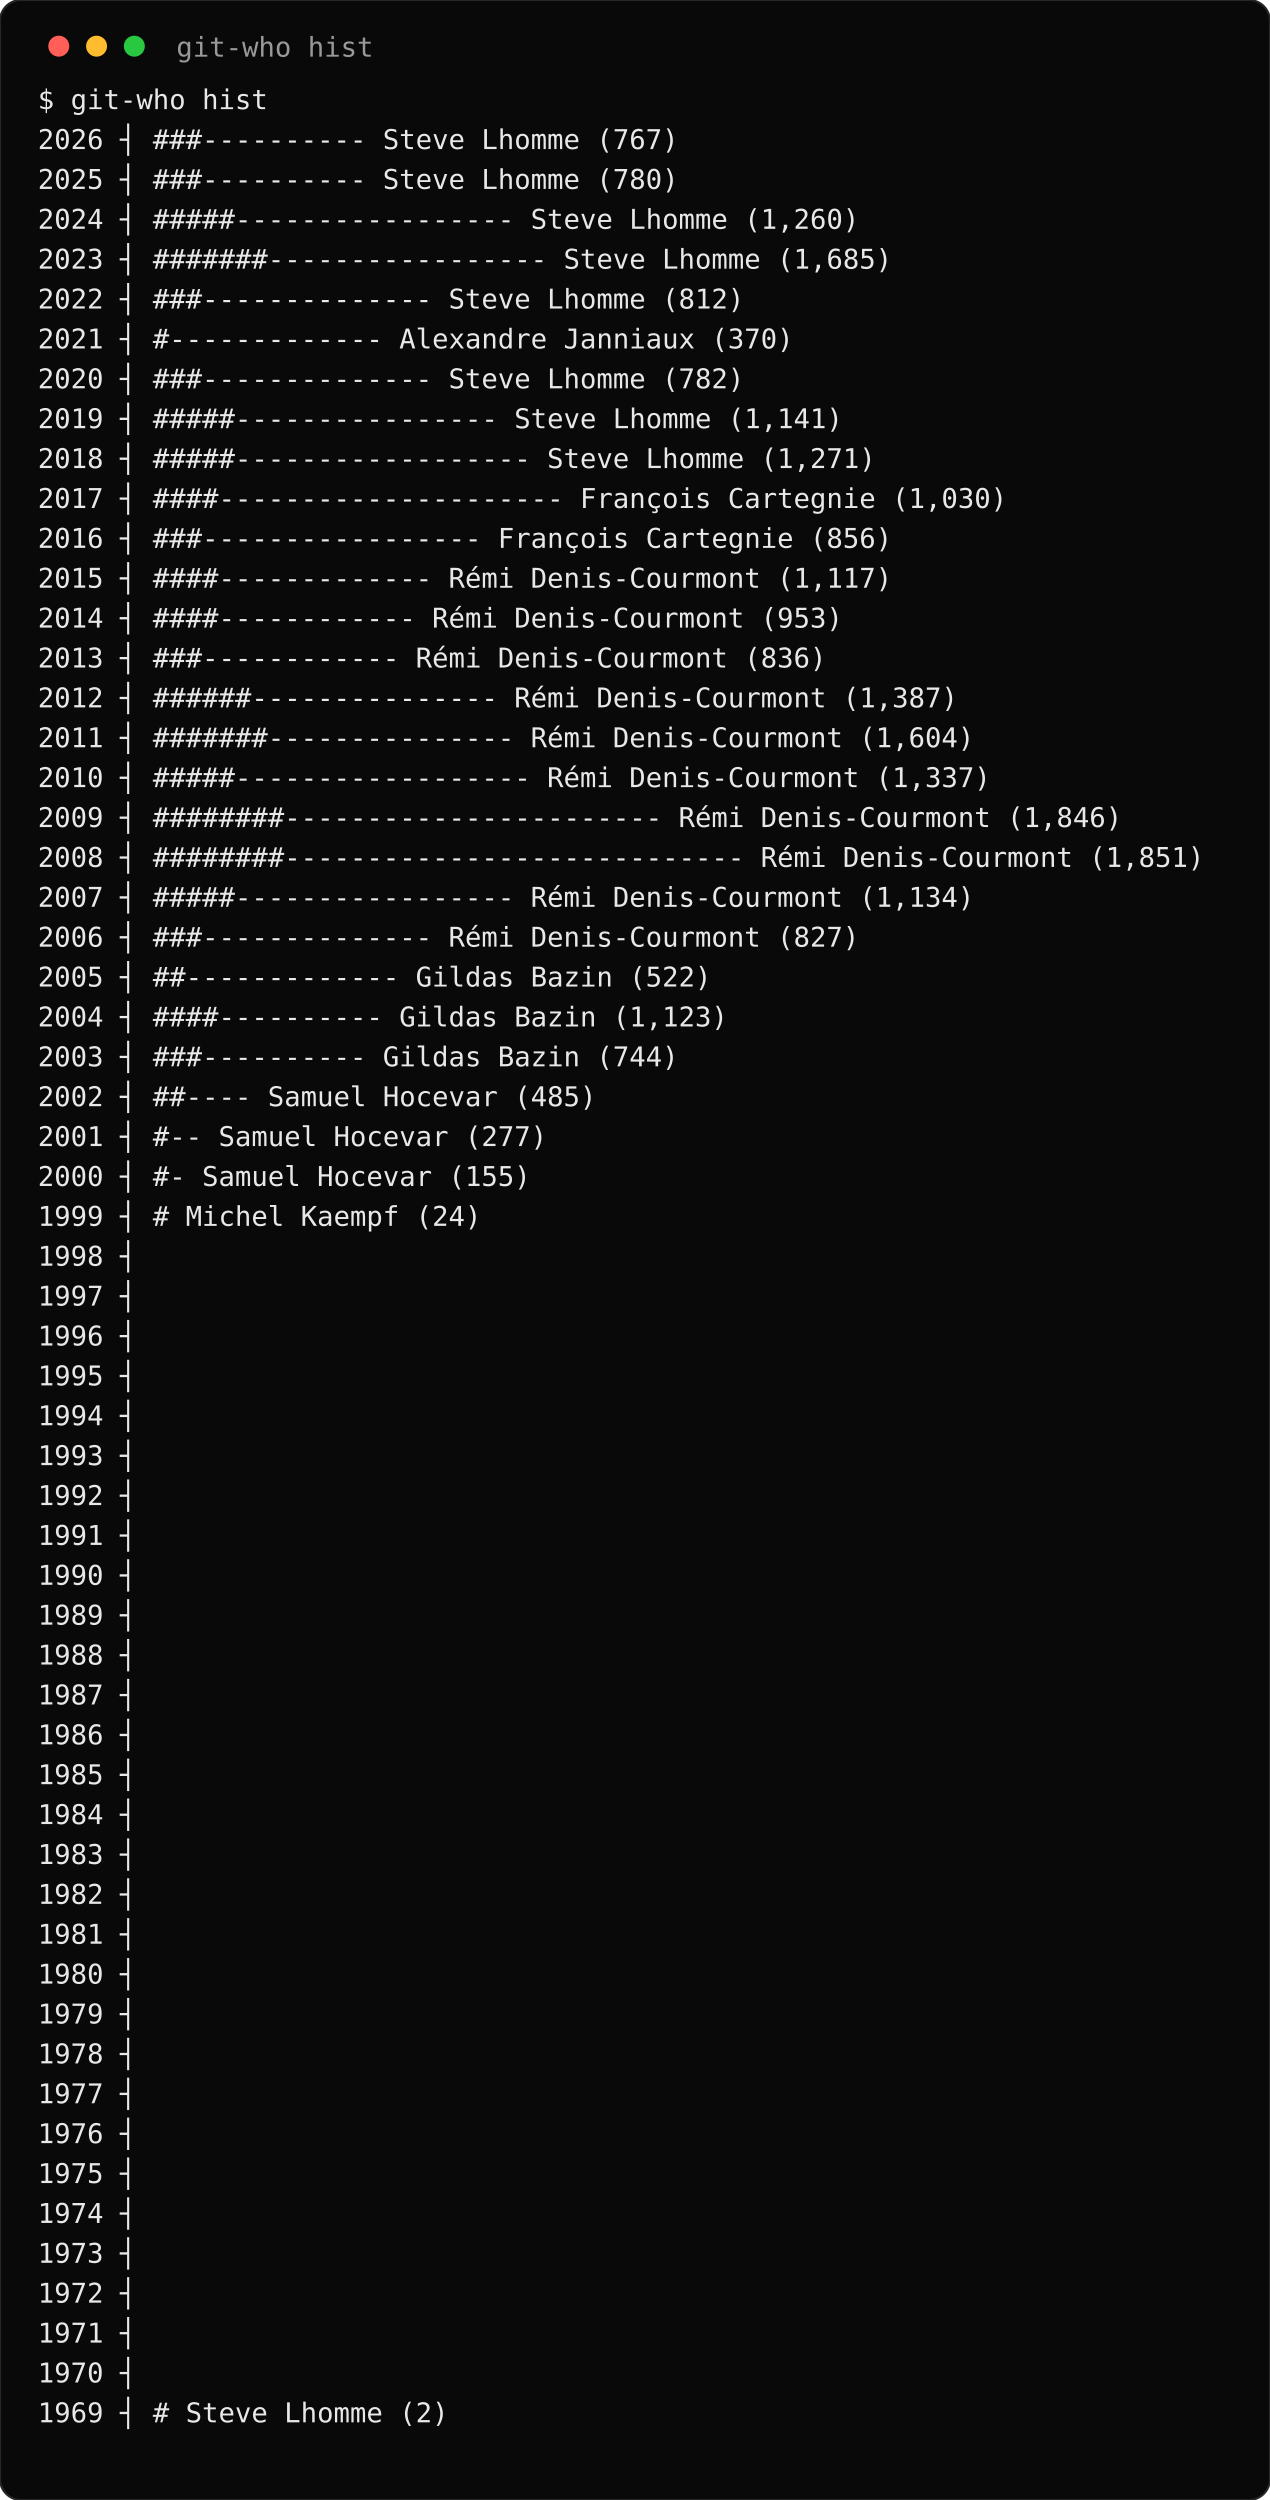
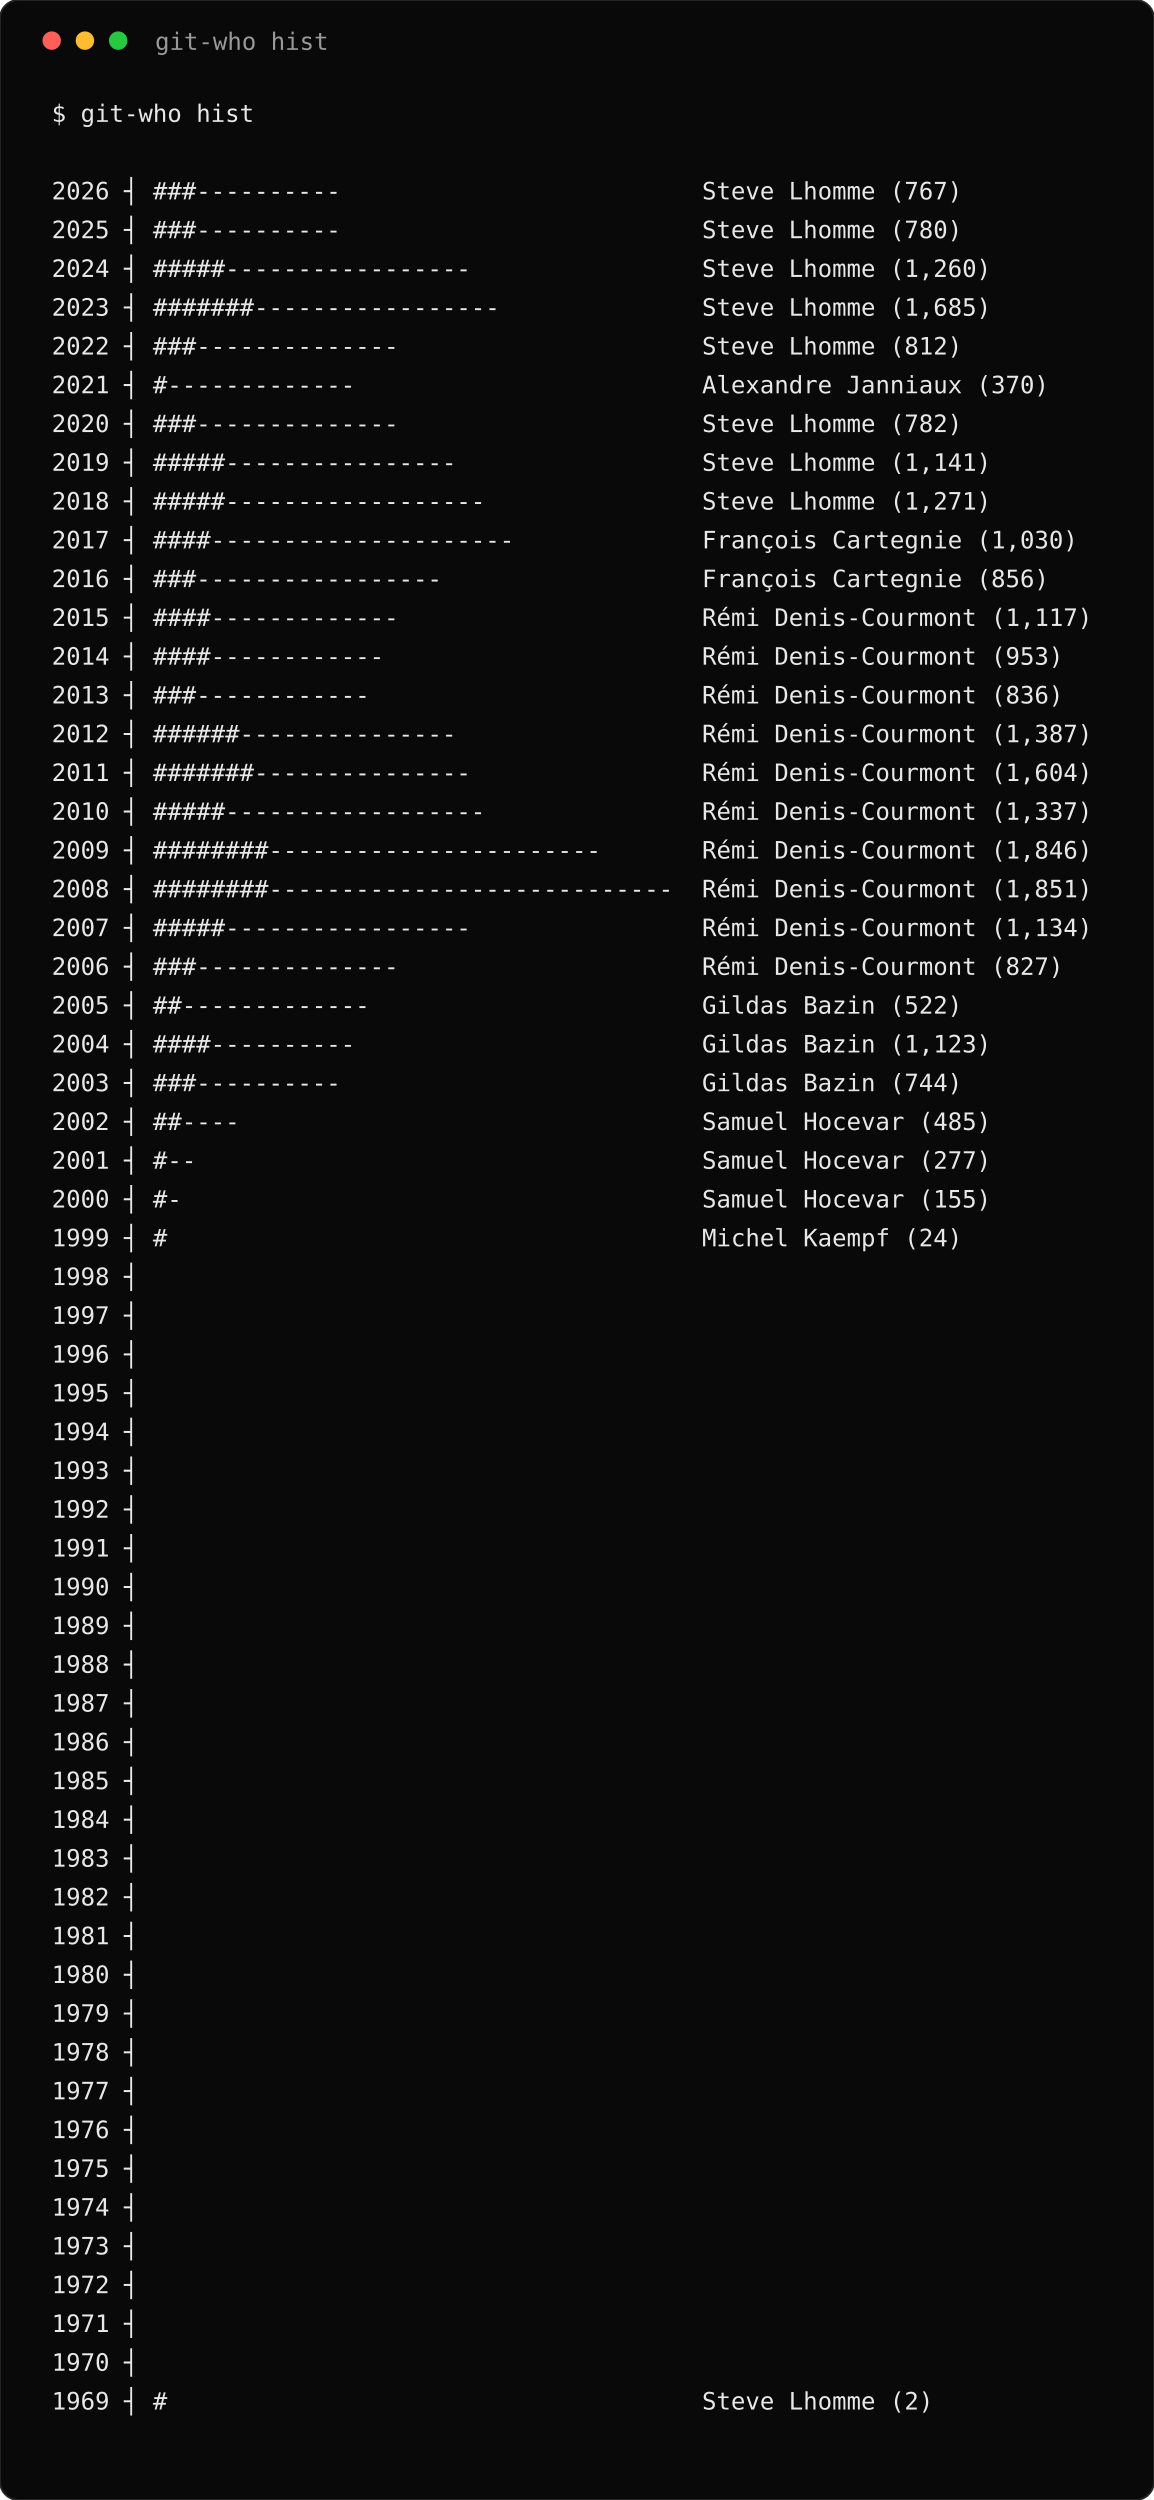
- <svg xmlns="http://www.w3.org/2000/svg" width="605" height="1191" viewBox="0 0 605 1191" font-family="ui-monospace,SFMono-Regular,Menlo,Consolas,monospace" font-size="13">
+ <svg xmlns="http://www.w3.org/2000/svg" width="625" height="1354" viewBox="0 0 625 1354" font-family="ui-monospace,SFMono-Regular,Menlo,Consolas,monospace" font-size="13" xml:space="preserve" style="white-space:pre">
  <rect width="100%" height="100%" rx="10" fill="#090909" stroke="#262626" />
  <circle cx="28" cy="22" r="5" fill="#ff5f57" />
  <circle cx="46" cy="22" r="5" fill="#febc2e" />
  <circle cx="64" cy="22" r="5" fill="#28c840" />
  <text x="84" y="27" fill="#999999">git-who hist</text>
-   <text x="18" y="52" fill="#e8e8e8">$ git-who hist</text>
-   <text x="18" y="71" fill="#e8e8e8">2026 ┤ ###----------                         Steve Lhomme (767)</text>
-   <text x="18" y="90" fill="#e8e8e8">2025 ┤ ###----------                         Steve Lhomme (780)</text>
-   <text x="18" y="109" fill="#e8e8e8">2024 ┤ #####-----------------                Steve Lhomme (1,260)</text>
-   <text x="18" y="128" fill="#e8e8e8">2023 ┤ #######-----------------              Steve Lhomme (1,685)</text>
-   <text x="18" y="147" fill="#e8e8e8">2022 ┤ ###--------------                     Steve Lhomme (812)</text>
-   <text x="18" y="166" fill="#e8e8e8">2021 ┤ #-------------                        Alexandre Janniaux (370)</text>
-   <text x="18" y="185" fill="#e8e8e8">2020 ┤ ###--------------                     Steve Lhomme (782)</text>
-   <text x="18" y="204" fill="#e8e8e8">2019 ┤ #####----------------                 Steve Lhomme (1,141)</text>
-   <text x="18" y="223" fill="#e8e8e8">2018 ┤ #####------------------               Steve Lhomme (1,271)</text>
-   <text x="18" y="242" fill="#e8e8e8">2017 ┤ ####---------------------             François Cartegnie (1,030)</text>
-   <text x="18" y="261" fill="#e8e8e8">2016 ┤ ###-----------------                  François Cartegnie (856)</text>
-   <text x="18" y="280" fill="#e8e8e8">2015 ┤ ####-------------                     Rémi Denis-Courmont (1,117)</text>
-   <text x="18" y="299" fill="#e8e8e8">2014 ┤ ####------------                      Rémi Denis-Courmont (953)</text>
-   <text x="18" y="318" fill="#e8e8e8">2013 ┤ ###------------                       Rémi Denis-Courmont (836)</text>
-   <text x="18" y="337" fill="#e8e8e8">2012 ┤ ######---------------                 Rémi Denis-Courmont (1,387)</text>
-   <text x="18" y="356" fill="#e8e8e8">2011 ┤ #######---------------                Rémi Denis-Courmont (1,604)</text>
-   <text x="18" y="375" fill="#e8e8e8">2010 ┤ #####------------------               Rémi Denis-Courmont (1,337)</text>
-   <text x="18" y="394" fill="#e8e8e8">2009 ┤ ########-----------------------       Rémi Denis-Courmont (1,846)</text>
-   <text x="18" y="413" fill="#e8e8e8">2008 ┤ ########----------------------------  Rémi Denis-Courmont (1,851)</text>
-   <text x="18" y="432" fill="#e8e8e8">2007 ┤ #####-----------------                Rémi Denis-Courmont (1,134)</text>
-   <text x="18" y="451" fill="#e8e8e8">2006 ┤ ###--------------                     Rémi Denis-Courmont (827)</text>
-   <text x="18" y="470" fill="#e8e8e8">2005 ┤ ##-------------                       Gildas Bazin (522)</text>
-   <text x="18" y="489" fill="#e8e8e8">2004 ┤ ####----------                        Gildas Bazin (1,123)</text>
-   <text x="18" y="508" fill="#e8e8e8">2003 ┤ ###----------                         Gildas Bazin (744)</text>
-   <text x="18" y="527" fill="#e8e8e8">2002 ┤ ##----                                Samuel Hocevar (485)</text>
-   <text x="18" y="546" fill="#e8e8e8">2001 ┤ #--                                   Samuel Hocevar (277)</text>
-   <text x="18" y="565" fill="#e8e8e8">2000 ┤ #-                                    Samuel Hocevar (155)</text>
-   <text x="18" y="584" fill="#e8e8e8">1999 ┤ #                                     Michel Kaempf (24)</text>
-   <text x="18" y="603" fill="#e8e8e8">1998 ┤ </text>
-   <text x="18" y="622" fill="#e8e8e8">1997 ┤ </text>
-   <text x="18" y="641" fill="#e8e8e8">1996 ┤ </text>
-   <text x="18" y="660" fill="#e8e8e8">1995 ┤ </text>
-   <text x="18" y="679" fill="#e8e8e8">1994 ┤ </text>
-   <text x="18" y="698" fill="#e8e8e8">1993 ┤ </text>
-   <text x="18" y="717" fill="#e8e8e8">1992 ┤ </text>
-   <text x="18" y="736" fill="#e8e8e8">1991 ┤ </text>
-   <text x="18" y="755" fill="#e8e8e8">1990 ┤ </text>
-   <text x="18" y="774" fill="#e8e8e8">1989 ┤ </text>
-   <text x="18" y="793" fill="#e8e8e8">1988 ┤ </text>
-   <text x="18" y="812" fill="#e8e8e8">1987 ┤ </text>
-   <text x="18" y="831" fill="#e8e8e8">1986 ┤ </text>
-   <text x="18" y="850" fill="#e8e8e8">1985 ┤ </text>
-   <text x="18" y="869" fill="#e8e8e8">1984 ┤ </text>
-   <text x="18" y="888" fill="#e8e8e8">1983 ┤ </text>
-   <text x="18" y="907" fill="#e8e8e8">1982 ┤ </text>
-   <text x="18" y="926" fill="#e8e8e8">1981 ┤ </text>
-   <text x="18" y="945" fill="#e8e8e8">1980 ┤ </text>
-   <text x="18" y="964" fill="#e8e8e8">1979 ┤ </text>
-   <text x="18" y="983" fill="#e8e8e8">1978 ┤ </text>
-   <text x="18" y="1002" fill="#e8e8e8">1977 ┤ </text>
-   <text x="18" y="1021" fill="#e8e8e8">1976 ┤ </text>
-   <text x="18" y="1040" fill="#e8e8e8">1975 ┤ </text>
-   <text x="18" y="1059" fill="#e8e8e8">1974 ┤ </text>
-   <text x="18" y="1078" fill="#e8e8e8">1973 ┤ </text>
-   <text x="18" y="1097" fill="#e8e8e8">1972 ┤ </text>
-   <text x="18" y="1116" fill="#e8e8e8">1971 ┤ </text>
-   <text x="18" y="1135" fill="#e8e8e8">1970 ┤ </text>
-   <text x="18" y="1154" fill="#e8e8e8">1969 ┤ #                                     Steve Lhomme (2)</text>
+   <text x="28" y="66" fill="#e8e8e8">$ git-who hist</text>
+   <text x="28" y="87" fill="#e8e8e8" />
+   <text x="28" y="108" fill="#e8e8e8">2026 ┤ ###----------                         Steve Lhomme (767)</text>
+   <text x="28" y="129" fill="#e8e8e8">2025 ┤ ###----------                         Steve Lhomme (780)</text>
+   <text x="28" y="150" fill="#e8e8e8">2024 ┤ #####-----------------                Steve Lhomme (1,260)</text>
+   <text x="28" y="171" fill="#e8e8e8">2023 ┤ #######-----------------              Steve Lhomme (1,685)</text>
+   <text x="28" y="192" fill="#e8e8e8">2022 ┤ ###--------------                     Steve Lhomme (812)</text>
+   <text x="28" y="213" fill="#e8e8e8">2021 ┤ #-------------                        Alexandre Janniaux (370)</text>
+   <text x="28" y="234" fill="#e8e8e8">2020 ┤ ###--------------                     Steve Lhomme (782)</text>
+   <text x="28" y="255" fill="#e8e8e8">2019 ┤ #####----------------                 Steve Lhomme (1,141)</text>
+   <text x="28" y="276" fill="#e8e8e8">2018 ┤ #####------------------               Steve Lhomme (1,271)</text>
+   <text x="28" y="297" fill="#e8e8e8">2017 ┤ ####---------------------             François Cartegnie (1,030)</text>
+   <text x="28" y="318" fill="#e8e8e8">2016 ┤ ###-----------------                  François Cartegnie (856)</text>
+   <text x="28" y="339" fill="#e8e8e8">2015 ┤ ####-------------                     Rémi Denis-Courmont (1,117)</text>
+   <text x="28" y="360" fill="#e8e8e8">2014 ┤ ####------------                      Rémi Denis-Courmont (953)</text>
+   <text x="28" y="381" fill="#e8e8e8">2013 ┤ ###------------                       Rémi Denis-Courmont (836)</text>
+   <text x="28" y="402" fill="#e8e8e8">2012 ┤ ######---------------                 Rémi Denis-Courmont (1,387)</text>
+   <text x="28" y="423" fill="#e8e8e8">2011 ┤ #######---------------                Rémi Denis-Courmont (1,604)</text>
+   <text x="28" y="444" fill="#e8e8e8">2010 ┤ #####------------------               Rémi Denis-Courmont (1,337)</text>
+   <text x="28" y="465" fill="#e8e8e8">2009 ┤ ########-----------------------       Rémi Denis-Courmont (1,846)</text>
+   <text x="28" y="486" fill="#e8e8e8">2008 ┤ ########----------------------------  Rémi Denis-Courmont (1,851)</text>
+   <text x="28" y="507" fill="#e8e8e8">2007 ┤ #####-----------------                Rémi Denis-Courmont (1,134)</text>
+   <text x="28" y="528" fill="#e8e8e8">2006 ┤ ###--------------                     Rémi Denis-Courmont (827)</text>
+   <text x="28" y="549" fill="#e8e8e8">2005 ┤ ##-------------                       Gildas Bazin (522)</text>
+   <text x="28" y="570" fill="#e8e8e8">2004 ┤ ####----------                        Gildas Bazin (1,123)</text>
+   <text x="28" y="591" fill="#e8e8e8">2003 ┤ ###----------                         Gildas Bazin (744)</text>
+   <text x="28" y="612" fill="#e8e8e8">2002 ┤ ##----                                Samuel Hocevar (485)</text>
+   <text x="28" y="633" fill="#e8e8e8">2001 ┤ #--                                   Samuel Hocevar (277)</text>
+   <text x="28" y="654" fill="#e8e8e8">2000 ┤ #-                                    Samuel Hocevar (155)</text>
+   <text x="28" y="675" fill="#e8e8e8">1999 ┤ #                                     Michel Kaempf (24)</text>
+   <text x="28" y="696" fill="#e8e8e8">1998 ┤ </text>
+   <text x="28" y="717" fill="#e8e8e8">1997 ┤ </text>
+   <text x="28" y="738" fill="#e8e8e8">1996 ┤ </text>
+   <text x="28" y="759" fill="#e8e8e8">1995 ┤ </text>
+   <text x="28" y="780" fill="#e8e8e8">1994 ┤ </text>
+   <text x="28" y="801" fill="#e8e8e8">1993 ┤ </text>
+   <text x="28" y="822" fill="#e8e8e8">1992 ┤ </text>
+   <text x="28" y="843" fill="#e8e8e8">1991 ┤ </text>
+   <text x="28" y="864" fill="#e8e8e8">1990 ┤ </text>
+   <text x="28" y="885" fill="#e8e8e8">1989 ┤ </text>
+   <text x="28" y="906" fill="#e8e8e8">1988 ┤ </text>
+   <text x="28" y="927" fill="#e8e8e8">1987 ┤ </text>
+   <text x="28" y="948" fill="#e8e8e8">1986 ┤ </text>
+   <text x="28" y="969" fill="#e8e8e8">1985 ┤ </text>
+   <text x="28" y="990" fill="#e8e8e8">1984 ┤ </text>
+   <text x="28" y="1011" fill="#e8e8e8">1983 ┤ </text>
+   <text x="28" y="1032" fill="#e8e8e8">1982 ┤ </text>
+   <text x="28" y="1053" fill="#e8e8e8">1981 ┤ </text>
+   <text x="28" y="1074" fill="#e8e8e8">1980 ┤ </text>
+   <text x="28" y="1095" fill="#e8e8e8">1979 ┤ </text>
+   <text x="28" y="1116" fill="#e8e8e8">1978 ┤ </text>
+   <text x="28" y="1137" fill="#e8e8e8">1977 ┤ </text>
+   <text x="28" y="1158" fill="#e8e8e8">1976 ┤ </text>
+   <text x="28" y="1179" fill="#e8e8e8">1975 ┤ </text>
+   <text x="28" y="1200" fill="#e8e8e8">1974 ┤ </text>
+   <text x="28" y="1221" fill="#e8e8e8">1973 ┤ </text>
+   <text x="28" y="1242" fill="#e8e8e8">1972 ┤ </text>
+   <text x="28" y="1263" fill="#e8e8e8">1971 ┤ </text>
+   <text x="28" y="1284" fill="#e8e8e8">1970 ┤ </text>
+   <text x="28" y="1305" fill="#e8e8e8">1969 ┤ #                                     Steve Lhomme (2)</text>
</svg>
